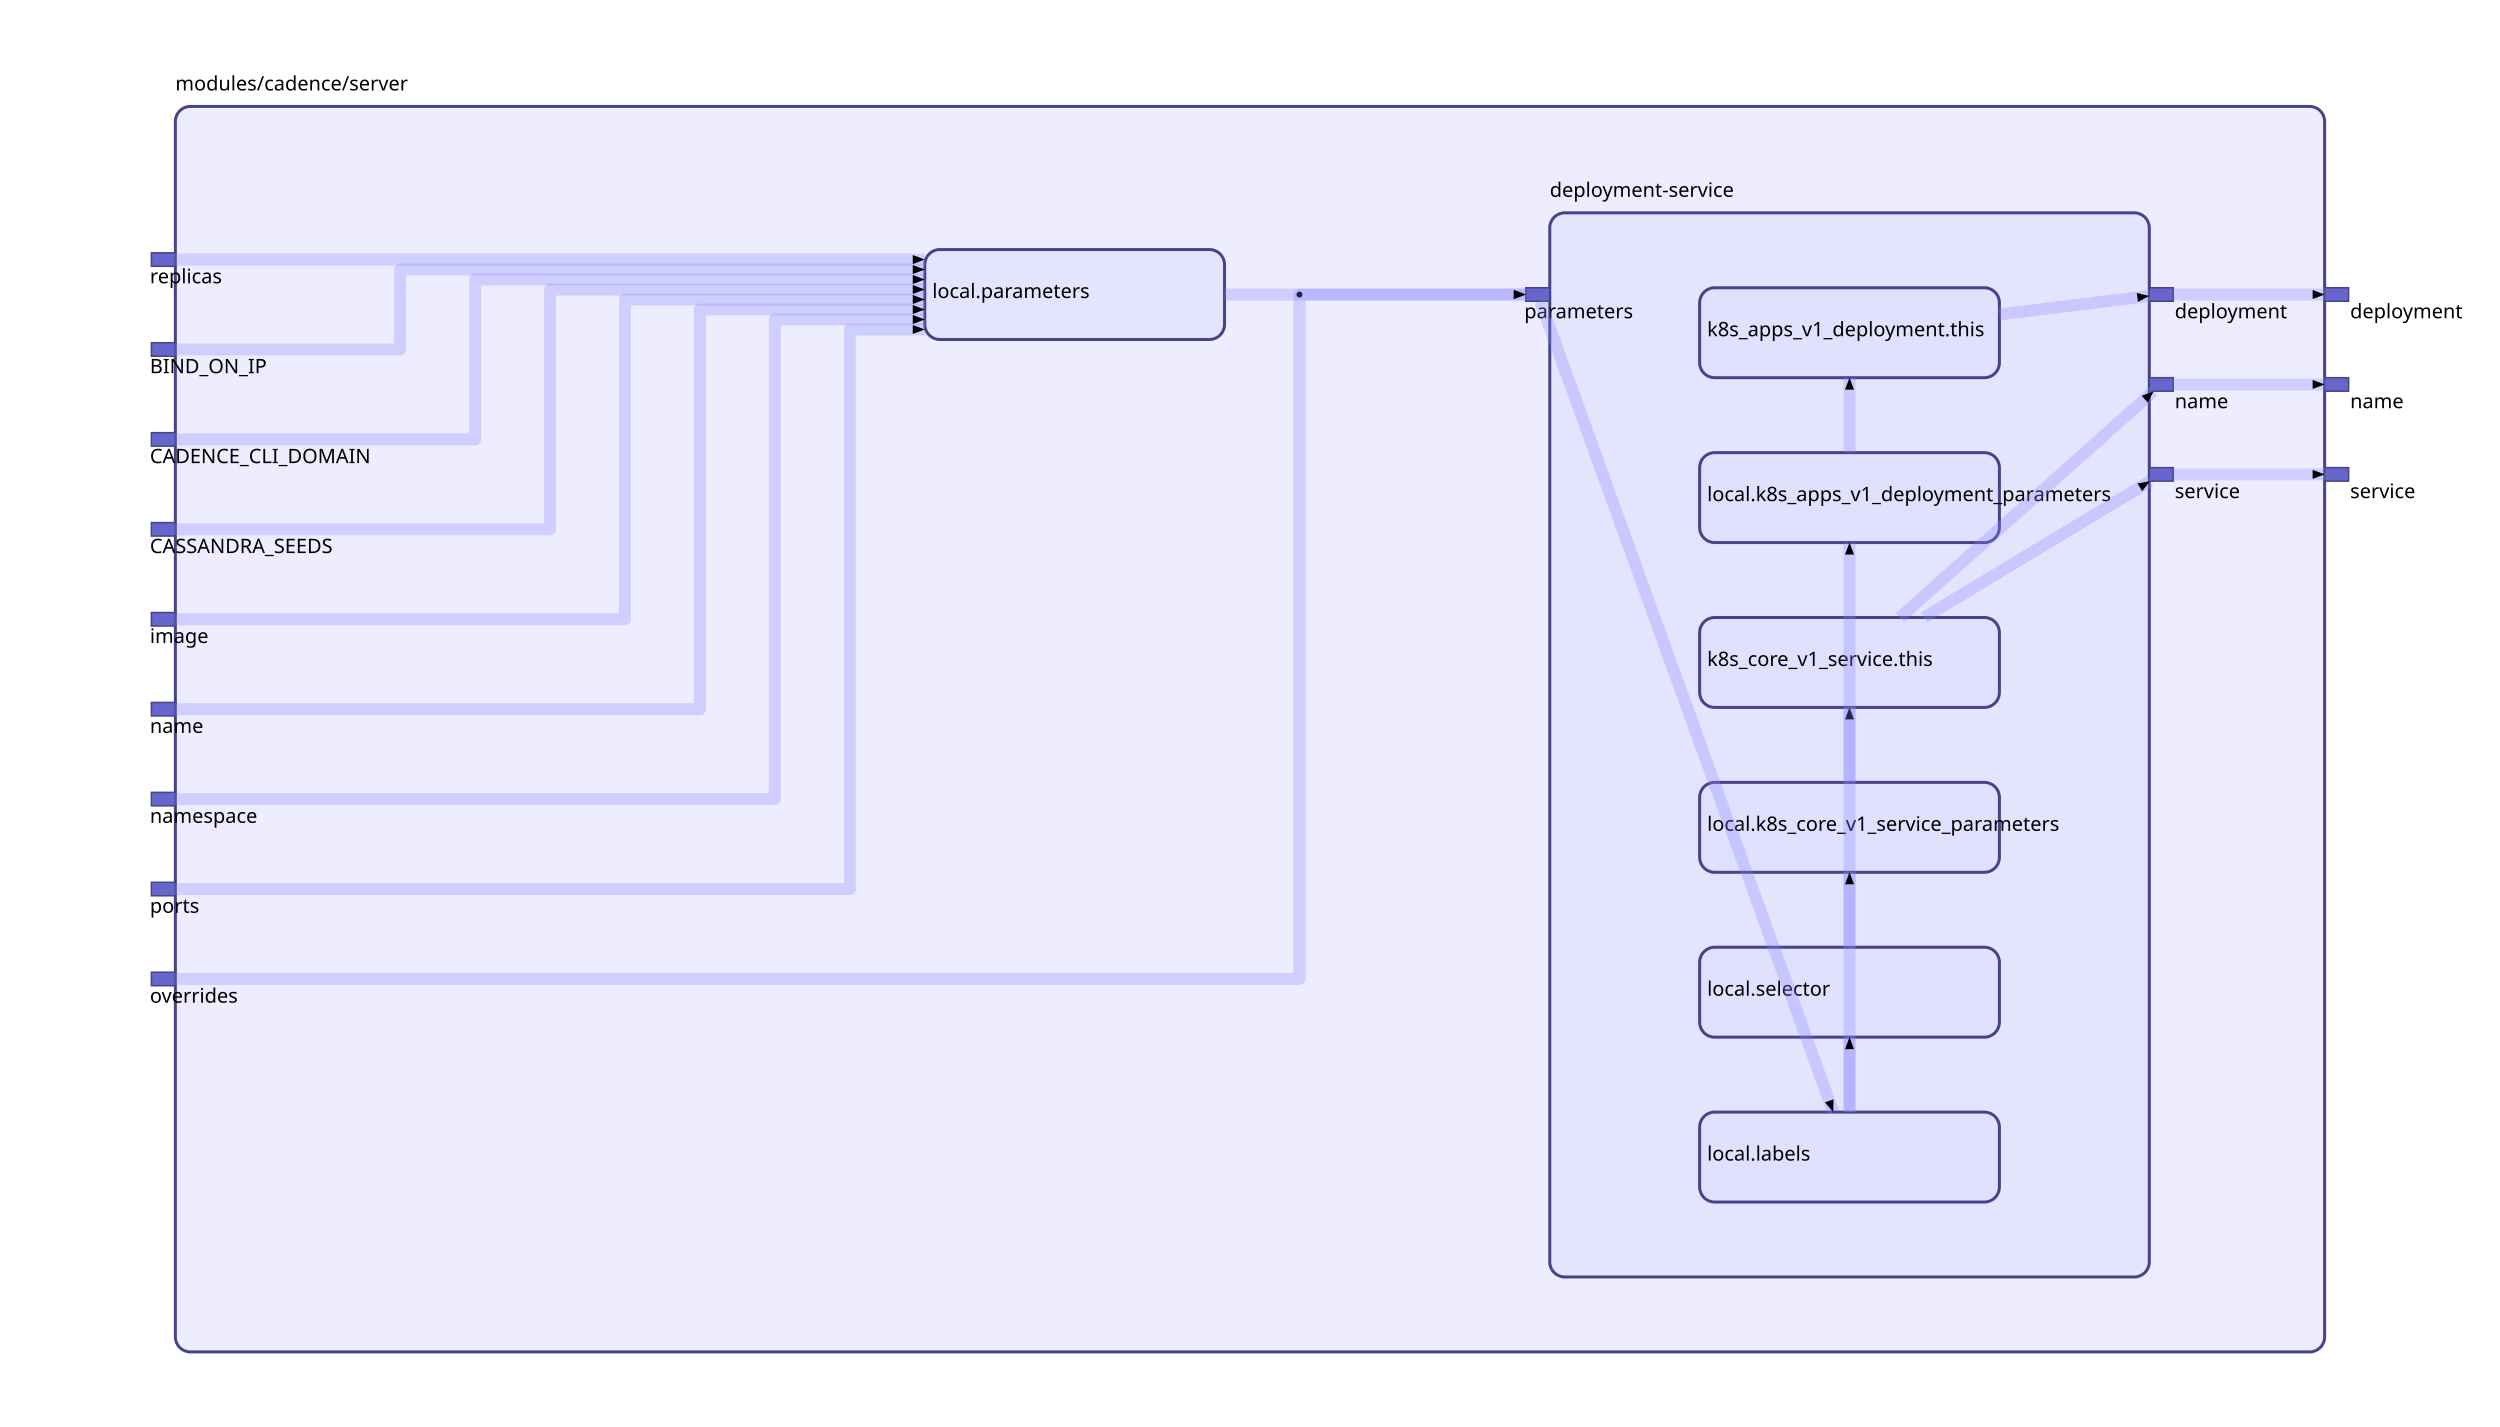
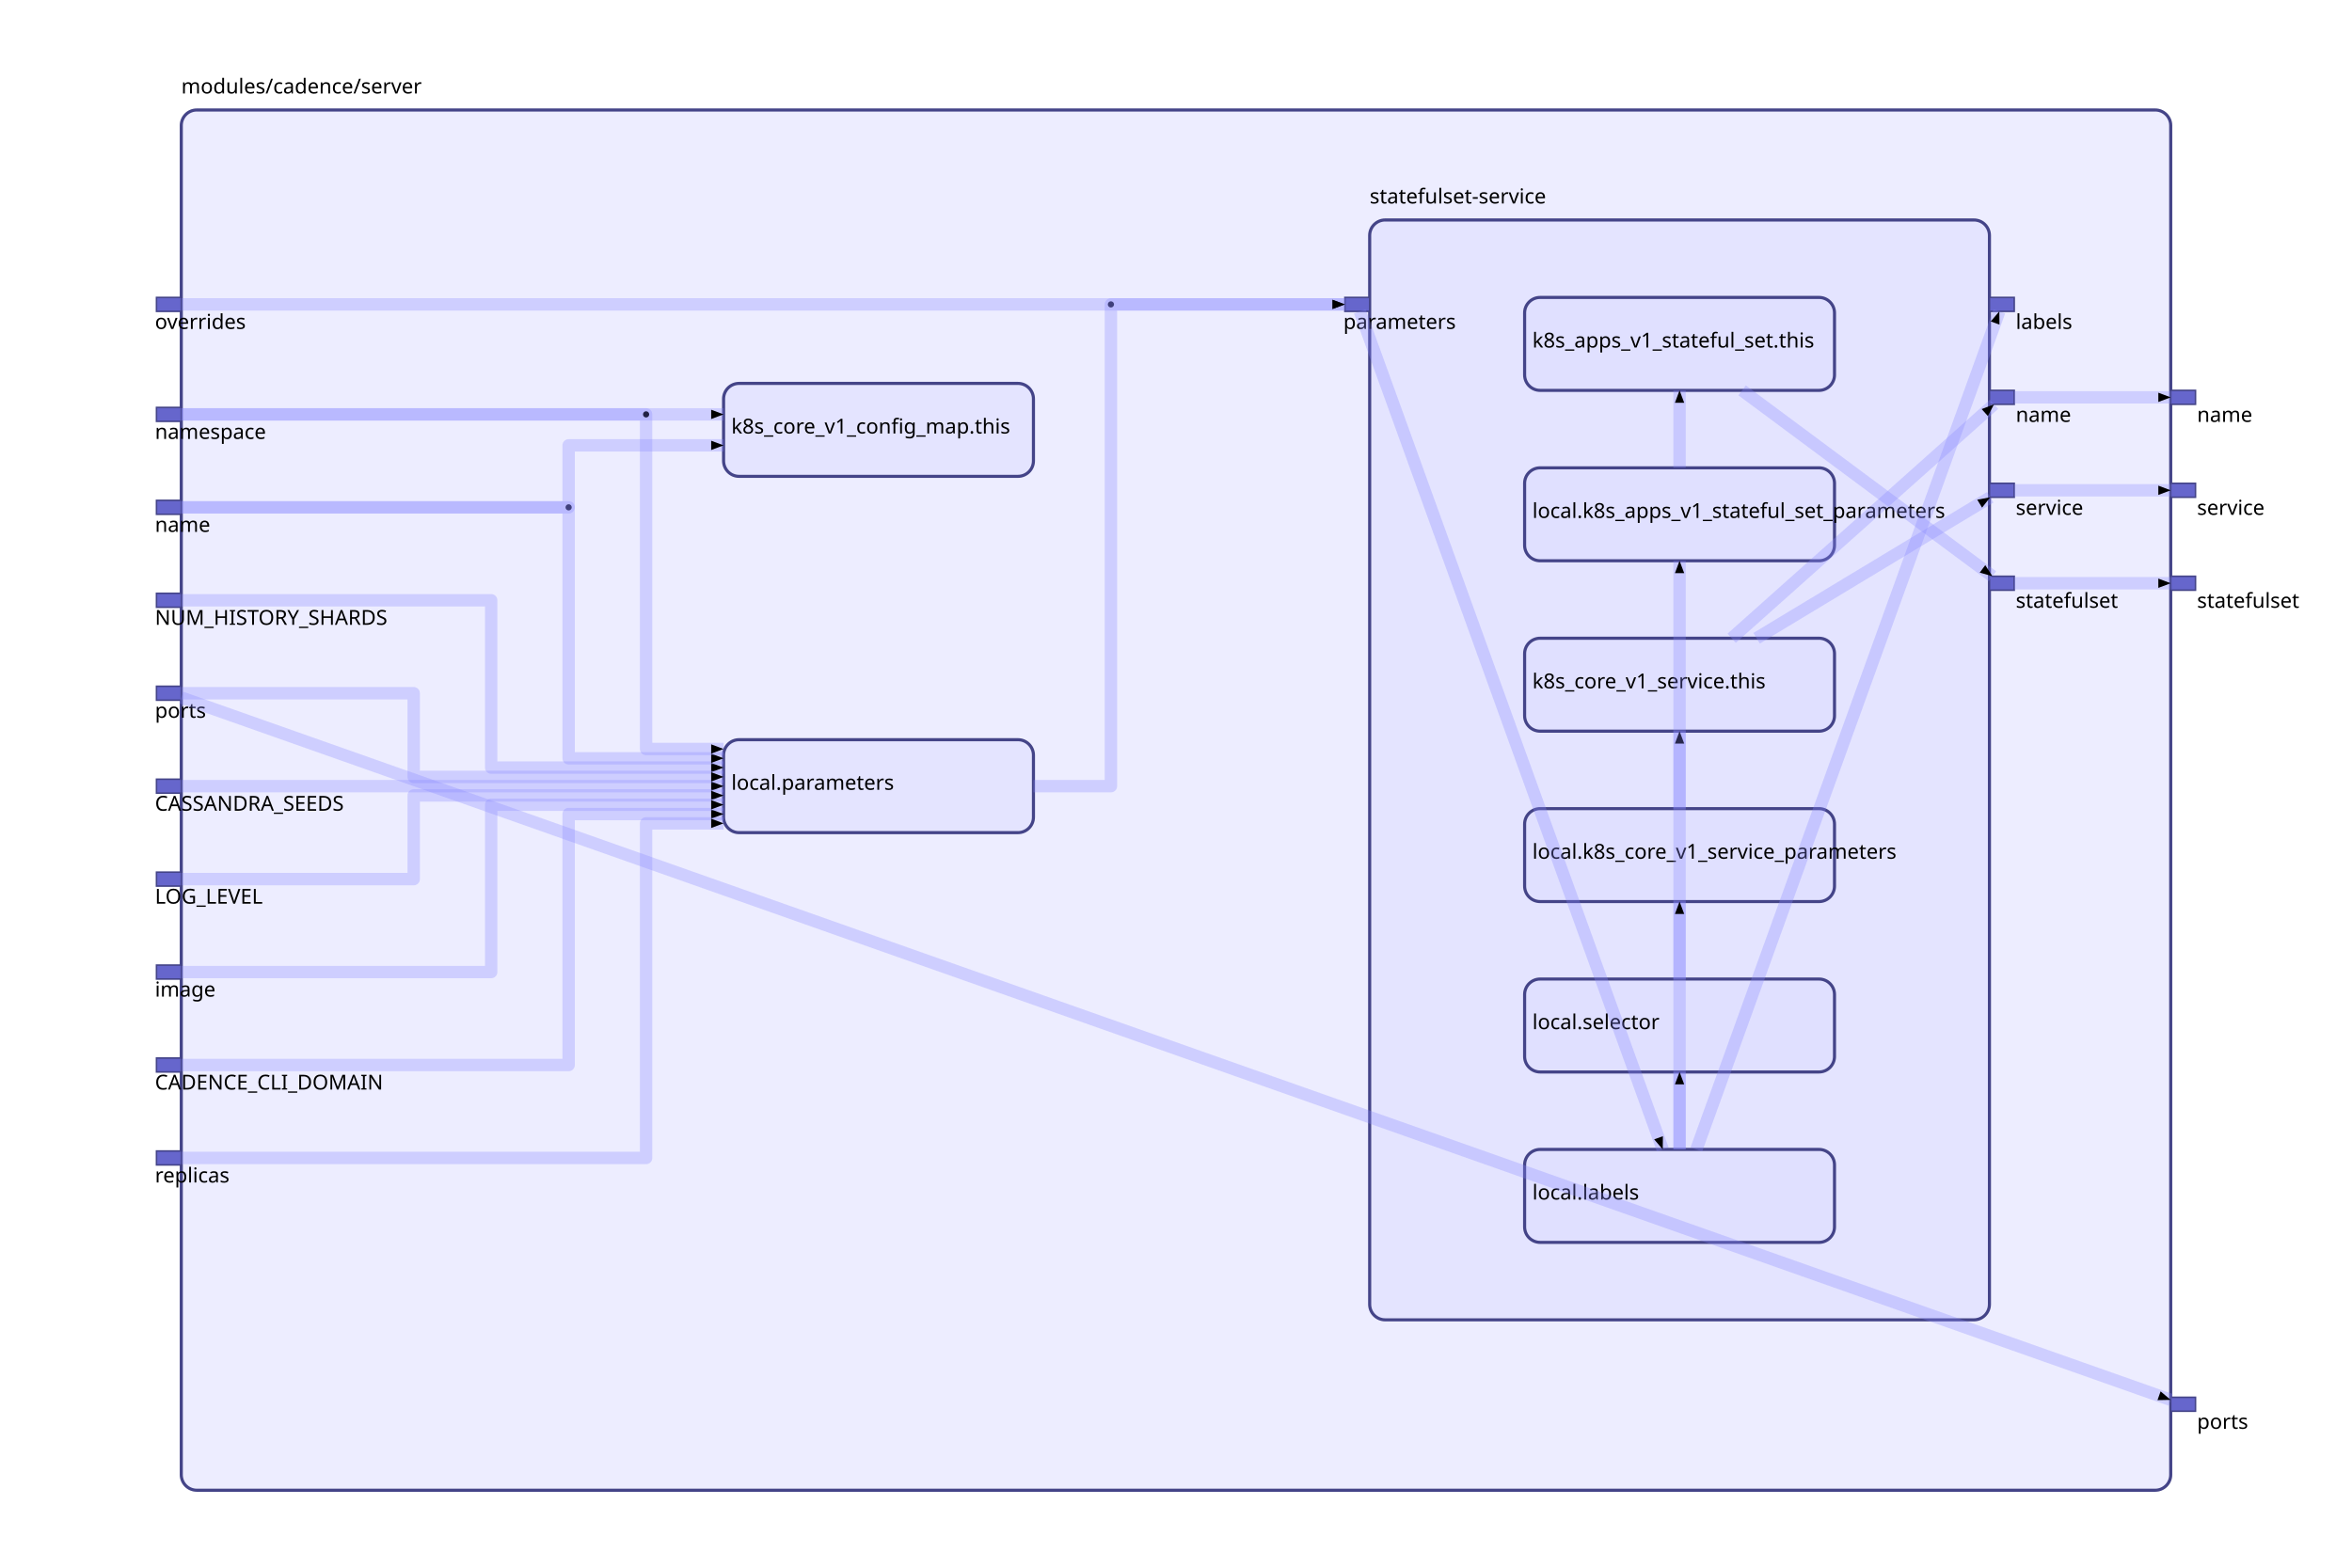
- <svg xmlns="http://www.w3.org/2000/svg" id="sprotty_1" class="sprotty-graph sprotty" tabindex="1002" viewBox="0 0 1668 952">
+ <svg xmlns="http://www.w3.org/2000/svg" id="sprotty_1" class="sprotty-graph sprotty" tabindex="1002" viewBox="0 0 1518 1012">
  <style>
.elknode {
    stroke: #448;
    stroke-width: 2;
    fill: #ddf;
    fill-opacity: 0.5;
}

.elkport {
    stroke: #448;
    stroke-width: 1;
    fill: #66c;
}

.elkedge {
    fill: none;
    stroke: #88f;
    stroke-width: 8;
    stroke-opacity: 0.3;
    pointer-events: stroke;
    stroke-linejoin: round;
}

.elkedge:hover {
    stroke: #448;
    stroke-width: 8;
    stroke-opacity: 1;
    stroke-dasharray: 16px;
    stroke-dashoffset: 32px;
    animation: stroke 0.5s linear infinite;
}

@keyframes stroke {
    to {
        stroke-dashoffset: 0;
    }
}

.elkedge.arrow {
    fill: #336;
}

.elklabel {
    stroke-width: 0;
    stroke: #000;
    fill: #000;
    font-family: sans-serif;
    font-size: 10pt;
    dominant-baseline: hanging;
}

.elklabel:hover {
    font-size: 24pt;
}

.elkjunction {
    stroke: none;
    fill: #224;
}

.selected &gt; rect {
    stroke-width: 3;
}

.mouseover {
    stroke: #88f;
}
/*
 * Copyright (C) 2017 TypeFox and others.
 *
 * Licensed under the Apache License, Version 2.0 (the "License"); you may not use this file except in compliance with the License.
 * You may obtain a copy of the License at http://www.apache.org/licenses/LICENSE-2.0
 */

.sprotty {
    padding: 0px;
    font-family: "Helvetica Neue", Helvetica, Arial, sans-serif;
}

.sprotty-hidden {
    display: block;
    position: absolute;
    width: 0px;
    height: 0px;
}

.sprotty-popup {
    font-family: "Helvetica Neue", Helvetica, Arial, sans-serif;
    position: absolute;
    background: white;
    border-radius: 5px;
    border: 1px solid;
    max-width: 400px;
    min-width: 100px;
}

.sprotty-popup &gt; div {
    margin: 10px;
}

.sprotty-popup-closed {
    display: none;
}
</style>
  <g transform="scale(1) translate(0,0)">
    <g id="sprotty_3" transform="translate(117, 71)" opacity="1">
-       <rect class="elknode" x="0" y="0" rx="10" width="1434" height="831" />
-       <g id="sprotty_5" transform="translate(500, 95.5)" opacity="1">
+       <rect class="elknode" x="0" y="0" rx="10" width="1284" height="891" />
+       <g id="sprotty_5" transform="translate(350, 176.5)" opacity="1">
        <rect class="elknode" x="0" y="0" rx="10" width="200" height="60" />
-         <text id="sprotty_6" class="elklabel" transform="translate(5, 22) translate(0, 0)" opacity="1">local.parameters</text>
-       </g>
-       <g id="sprotty_31" transform="translate(917, 71)" opacity="1">
+         <text id="sprotty_6" class="elklabel" transform="translate(5, 22) translate(0, 0)" opacity="1">k8s_core_v1_config_map.this</text>
+       </g>
+       <g id="sprotty_13" transform="translate(350, 406.5)" opacity="1">
+         <rect class="elknode" x="0" y="0" rx="10" width="200" height="60" />
+         <text id="sprotty_14" class="elklabel" transform="translate(5, 22) translate(0, 0)" opacity="1">local.parameters</text>
+       </g>
+       <g id="sprotty_38" transform="translate(767, 71)" opacity="1">
        <rect class="elknode" x="0" y="0" rx="10" width="400" height="710" />
-         <g id="sprotty_33" transform="translate(100, 50)" opacity="1">
-           <rect class="elknode" x="0" y="0" rx="10" width="200" height="60" />
-           <text id="sprotty_34" class="elklabel" transform="translate(5, 22) translate(0, 0)" opacity="1">k8s_apps_v1_deployment.this</text>
-         </g>
-         <g id="sprotty_35" transform="translate(100, 160)" opacity="1">
-           <rect class="elknode" x="0" y="0" rx="10" width="200" height="60" />
-           <text id="sprotty_36" class="elklabel" transform="translate(5, 22) translate(0, 0)" opacity="1">local.k8s_apps_v1_deployment_parameters</text>
-         </g>
-         <g id="sprotty_38" transform="translate(100, 270)" opacity="1">
-           <rect class="elknode" x="0" y="0" rx="10" width="200" height="60" />
-           <text id="sprotty_39" class="elklabel" transform="translate(5, 22) translate(0, 0)" opacity="1">k8s_core_v1_service.this</text>
-         </g>
-         <g id="sprotty_40" transform="translate(100, 380)" opacity="1">
-           <rect class="elknode" x="0" y="0" rx="10" width="200" height="60" />
-           <text id="sprotty_41" class="elklabel" transform="translate(5, 22) translate(0, 0)" opacity="1">local.k8s_core_v1_service_parameters</text>
-         </g>
-         <g id="sprotty_43" transform="translate(100, 490)" opacity="1">
-           <rect class="elknode" x="0" y="0" rx="10" width="200" height="60" />
-           <text id="sprotty_44" class="elklabel" transform="translate(5, 22) translate(0, 0)" opacity="1">local.selector</text>
-         </g>
-         <g id="sprotty_46" transform="translate(100, 600)" opacity="1">
-           <rect class="elknode" x="0" y="0" rx="10" width="200" height="60" />
-           <text id="sprotty_47" class="elklabel" transform="translate(5, 22) translate(0, 0)" opacity="1">local.labels</text>
-         </g>
-         <g id="sprotty_49" transform="translate(-16, 50)" opacity="1">
-           <rect class="elkport" x="0" y="0" width="16" height="9" />
-           <text id="sprotty_50" class="elklabel" transform="translate(-1, 10) translate(0, 0)" opacity="1">parameters</text>
-         </g>
-         <g id="sprotty_53" transform="translate(400, 50)" opacity="1">
-           <rect class="elkport" x="0" y="0" width="16" height="9" />
-           <text id="sprotty_54" class="elklabel" transform="translate(17, 10) translate(0, 0)" opacity="1">deployment</text>
-         </g>
-         <g id="sprotty_56" transform="translate(400, 110)" opacity="1">
-           <rect class="elkport" x="0" y="0" width="16" height="9" />
-           <text id="sprotty_57" class="elklabel" transform="translate(17, 10) translate(0, 0)" opacity="1">name</text>
-         </g>
-         <g id="sprotty_59" transform="translate(400, 170)" opacity="1">
-           <rect class="elkport" x="0" y="0" width="16" height="9" />
-           <text id="sprotty_60" class="elklabel" transform="translate(17, 10) translate(0, 0)" opacity="1">service</text>
-         </g>
-         <text id="sprotty_32" class="elklabel" transform="translate(0, -21) translate(0, 0)" opacity="1">deployment-service</text>
-       </g>
-       <g id="sprotty_7" transform="translate(-16, 157.6667)" opacity="1">
-         <rect class="elkport" x="0" y="0" width="16" height="9" />
-         <text id="sprotty_8" class="elklabel" transform="translate(-1, 10) translate(0, 0)" opacity="1">BIND_ON_IP</text>
-       </g>
-       <g id="sprotty_10" transform="translate(-16, 217.6667)" opacity="1">
-         <rect class="elkport" x="0" y="0" width="16" height="9" />
-         <text id="sprotty_11" class="elklabel" transform="translate(-1, 10) translate(0, 0)" opacity="1">CADENCE_CLI_DOMAIN</text>
-       </g>
-       <g id="sprotty_13" transform="translate(-16, 277.6667)" opacity="1">
-         <rect class="elkport" x="0" y="0" width="16" height="9" />
-         <text id="sprotty_14" class="elklabel" transform="translate(-1, 10) translate(0, 0)" opacity="1">CASSANDRA_SEEDS</text>
-       </g>
-       <g id="sprotty_16" transform="translate(-16, 337.6667)" opacity="1">
-         <rect class="elkport" x="0" y="0" width="16" height="9" />
-         <text id="sprotty_17" class="elklabel" transform="translate(-1, 10) translate(0, 0)" opacity="1">image</text>
-       </g>
-       <g id="sprotty_19" transform="translate(-16, 397.6667)" opacity="1">
-         <rect class="elkport" x="0" y="0" width="16" height="9" />
-         <text id="sprotty_20" class="elklabel" transform="translate(-1, 10) translate(0, 0)" opacity="1">name</text>
-       </g>
-       <g id="sprotty_22" transform="translate(-16, 457.6667)" opacity="1">
-         <rect class="elkport" x="0" y="0" width="16" height="9" />
-         <text id="sprotty_23" class="elklabel" transform="translate(-1, 10) translate(0, 0)" opacity="1">namespace</text>
-       </g>
-       <g id="sprotty_25" transform="translate(-16, 517.6667)" opacity="1">
-         <rect class="elkport" x="0" y="0" width="16" height="9" />
-         <text id="sprotty_26" class="elklabel" transform="translate(-1, 10) translate(0, 0)" opacity="1">ports</text>
-       </g>
-       <g id="sprotty_28" transform="translate(-16, 97.66667)" opacity="1">
-         <rect class="elkport" x="0" y="0" width="16" height="9" />
-         <text id="sprotty_29" class="elklabel" transform="translate(-1, 10) translate(0, 0)" opacity="1">replicas</text>
-       </g>
-       <g id="sprotty_63" transform="translate(-16, 577.6667)" opacity="1">
-         <rect class="elkport" x="0" y="0" width="16" height="9" />
-         <text id="sprotty_64" class="elklabel" transform="translate(-1, 10) translate(0, 0)" opacity="1">overrides</text>
-       </g>
-       <g id="sprotty_66" transform="translate(1434, 121)" opacity="1">
-         <rect class="elkport" x="0" y="0" width="16" height="9" />
-         <text id="sprotty_67" class="elklabel" transform="translate(17, 10) translate(0, 0)" opacity="1">deployment</text>
-       </g>
-       <g id="sprotty_69" transform="translate(1434, 181)" opacity="1">
-         <rect class="elkport" x="0" y="0" width="16" height="9" />
-         <text id="sprotty_70" class="elklabel" transform="translate(17, 10) translate(0, 0)" opacity="1">name</text>
-       </g>
-       <g id="sprotty_72" transform="translate(1434, 241)" opacity="1">
-         <rect class="elkport" x="0" y="0" width="16" height="9" />
-         <text id="sprotty_73" class="elklabel" transform="translate(17, 10) translate(0, 0)" opacity="1">service</text>
+         <g id="sprotty_40" transform="translate(100, 50)" opacity="1">
+           <rect class="elknode" x="0" y="0" rx="10" width="200" height="60" />
+           <text id="sprotty_41" class="elklabel" transform="translate(5, 22) translate(0, 0)" opacity="1">k8s_apps_v1_stateful_set.this</text>
+         </g>
+         <g id="sprotty_42" transform="translate(100, 160)" opacity="1">
+           <rect class="elknode" x="0" y="0" rx="10" width="200" height="60" />
+           <text id="sprotty_43" class="elklabel" transform="translate(5, 22) translate(0, 0)" opacity="1">local.k8s_apps_v1_stateful_set_parameters</text>
+         </g>
+         <g id="sprotty_45" transform="translate(100, 270)" opacity="1">
+           <rect class="elknode" x="0" y="0" rx="10" width="200" height="60" />
+           <text id="sprotty_46" class="elklabel" transform="translate(5, 22) translate(0, 0)" opacity="1">k8s_core_v1_service.this</text>
+         </g>
+         <g id="sprotty_47" transform="translate(100, 380)" opacity="1">
+           <rect class="elknode" x="0" y="0" rx="10" width="200" height="60" />
+           <text id="sprotty_48" class="elklabel" transform="translate(5, 22) translate(0, 0)" opacity="1">local.k8s_core_v1_service_parameters</text>
+         </g>
+         <g id="sprotty_50" transform="translate(100, 490)" opacity="1">
+           <rect class="elknode" x="0" y="0" rx="10" width="200" height="60" />
+           <text id="sprotty_51" class="elklabel" transform="translate(5, 22) translate(0, 0)" opacity="1">local.selector</text>
+         </g>
+         <g id="sprotty_53" transform="translate(100, 600)" opacity="1">
+           <rect class="elknode" x="0" y="0" rx="10" width="200" height="60" />
+           <text id="sprotty_54" class="elklabel" transform="translate(5, 22) translate(0, 0)" opacity="1">local.labels</text>
+         </g>
+         <g id="sprotty_56" transform="translate(-16, 50)" opacity="1">
+           <rect class="elkport" x="0" y="0" width="16" height="9" />
+           <text id="sprotty_57" class="elklabel" transform="translate(-1, 10) translate(0, 0)" opacity="1">parameters</text>
+         </g>
+         <g id="sprotty_60" transform="translate(400, 50)" opacity="1">
+           <rect class="elkport" x="0" y="0" width="16" height="9" />
+           <text id="sprotty_61" class="elklabel" transform="translate(17, 10) translate(0, 0)" opacity="1">labels</text>
+         </g>
+         <g id="sprotty_63" transform="translate(400, 110)" opacity="1">
+           <rect class="elkport" x="0" y="0" width="16" height="9" />
+           <text id="sprotty_64" class="elklabel" transform="translate(17, 10) translate(0, 0)" opacity="1">name</text>
+         </g>
+         <g id="sprotty_66" transform="translate(400, 170)" opacity="1">
+           <rect class="elkport" x="0" y="0" width="16" height="9" />
+           <text id="sprotty_67" class="elklabel" transform="translate(17, 10) translate(0, 0)" opacity="1">service</text>
+         </g>
+         <g id="sprotty_69" transform="translate(400, 230)" opacity="1">
+           <rect class="elkport" x="0" y="0" width="16" height="9" />
+           <text id="sprotty_70" class="elklabel" transform="translate(17, 10) translate(0, 0)" opacity="1">statefulset</text>
+         </g>
+         <text id="sprotty_39" class="elklabel" transform="translate(0, -21) translate(0, 0)" opacity="1">statefulset-service</text>
+       </g>
+       <g id="sprotty_7" transform="translate(-16, 252)" opacity="1">
+         <rect class="elkport" x="0" y="0" width="16" height="9" />
+         <text id="sprotty_8" class="elklabel" transform="translate(-1, 10) translate(0, 0)" opacity="1">name</text>
+       </g>
+       <g id="sprotty_10" transform="translate(-16, 192)" opacity="1">
+         <rect class="elkport" x="0" y="0" width="16" height="9" />
+         <text id="sprotty_11" class="elklabel" transform="translate(-1, 10) translate(0, 0)" opacity="1">namespace</text>
+       </g>
+       <g id="sprotty_15" transform="translate(-16, 612)" opacity="1">
+         <rect class="elkport" x="0" y="0" width="16" height="9" />
+         <text id="sprotty_16" class="elklabel" transform="translate(-1, 10) translate(0, 0)" opacity="1">CADENCE_CLI_DOMAIN</text>
+       </g>
+       <g id="sprotty_18" transform="translate(-16, 432)" opacity="1">
+         <rect class="elkport" x="0" y="0" width="16" height="9" />
+         <text id="sprotty_19" class="elklabel" transform="translate(-1, 10) translate(0, 0)" opacity="1">CASSANDRA_SEEDS</text>
+       </g>
+       <g id="sprotty_21" transform="translate(-16, 492)" opacity="1">
+         <rect class="elkport" x="0" y="0" width="16" height="9" />
+         <text id="sprotty_22" class="elklabel" transform="translate(-1, 10) translate(0, 0)" opacity="1">LOG_LEVEL</text>
+       </g>
+       <g id="sprotty_24" transform="translate(-16, 312)" opacity="1">
+         <rect class="elkport" x="0" y="0" width="16" height="9" />
+         <text id="sprotty_25" class="elklabel" transform="translate(-1, 10) translate(0, 0)" opacity="1">NUM_HISTORY_SHARDS</text>
+       </g>
+       <g id="sprotty_27" transform="translate(-16, 552)" opacity="1">
+         <rect class="elkport" x="0" y="0" width="16" height="9" />
+         <text id="sprotty_28" class="elklabel" transform="translate(-1, 10) translate(0, 0)" opacity="1">image</text>
+       </g>
+       <g id="sprotty_32" transform="translate(-16, 372)" opacity="1">
+         <rect class="elkport" x="0" y="0" width="16" height="9" />
+         <text id="sprotty_33" class="elklabel" transform="translate(-1, 10) translate(0, 0)" opacity="1">ports</text>
+       </g>
+       <g id="sprotty_35" transform="translate(-16, 672)" opacity="1">
+         <rect class="elkport" x="0" y="0" width="16" height="9" />
+         <text id="sprotty_36" class="elklabel" transform="translate(-1, 10) translate(0, 0)" opacity="1">replicas</text>
+       </g>
+       <g id="sprotty_73" transform="translate(-16, 121)" opacity="1">
+         <rect class="elkport" x="0" y="0" width="16" height="9" />
+         <text id="sprotty_74" class="elklabel" transform="translate(-1, 10) translate(0, 0)" opacity="1">overrides</text>
+       </g>
+       <g id="sprotty_76" transform="translate(1284, 181)" opacity="1">
+         <rect class="elkport" x="0" y="0" width="16" height="9" />
+         <text id="sprotty_77" class="elklabel" transform="translate(17, 10) translate(0, 0)" opacity="1">name</text>
+       </g>
+       <g id="sprotty_79" transform="translate(1284, 831)" opacity="1">
+         <rect class="elkport" x="0" y="0" width="16" height="9" />
+         <text id="sprotty_80" class="elklabel" transform="translate(17, 10) translate(0, 0)" opacity="1">ports</text>
+       </g>
+       <g id="sprotty_82" transform="translate(1284, 241)" opacity="1">
+         <rect class="elkport" x="0" y="0" width="16" height="9" />
+         <text id="sprotty_83" class="elklabel" transform="translate(17, 10) translate(0, 0)" opacity="1">service</text>
+       </g>
+       <g id="sprotty_85" transform="translate(1284, 301)" opacity="1">
+         <rect class="elkport" x="0" y="0" width="16" height="9" />
+         <text id="sprotty_86" class="elklabel" transform="translate(17, 10) translate(0, 0)" opacity="1">statefulset</text>
      </g>
      <text id="sprotty_4" class="elklabel" transform="translate(0, -21) translate(0, 0)" opacity="1">modules/cadence/server</text>
      <g id="sprotty_9" class="sprotty-edge" opacity="1">
-         <path class="elkedge" d="M 0,162.167 L 150,162.167 L 150,108.833 L 500,108.833" />
-         <path class="edge arrow" d="M 0,0 L 8,-3 L 8,3 Z" transform="rotate(180 500 108.8333) translate(500 108.8333)" />
+         <path class="elkedge" d="M 0,256.5 L 250,256.5 L 250,216.5 L 350,216.5" />
+         <path class="edge arrow" d="M 0,0 L 8,-3 L 8,3 Z" transform="rotate(180 350 216.5) translate(350 216.5)" />
+         <g id="sprotty_9_j0" transform="translate(250, 256.5)" opacity="1">
+           <circle class="elkjunction" r="2" />
+         </g>
      </g>
      <g id="sprotty_12" class="sprotty-edge" opacity="1">
-         <path class="elkedge" d="M 0,222.167 L 200,222.167 L 200,115.5 L 500,115.5" />
-         <path class="edge arrow" d="M 0,0 L 8,-3 L 8,3 Z" transform="rotate(180 500 115.5) translate(500 115.5)" />
-       </g>
-       <g id="sprotty_15" class="sprotty-edge" opacity="1">
-         <path class="elkedge" d="M 0,282.167 L 250,282.167 L 250,122.167 L 500,122.167" />
-         <path class="edge arrow" d="M 0,0 L 8,-3 L 8,3 Z" transform="rotate(180 500 122.1667) translate(500 122.1667)" />
-       </g>
-       <g id="sprotty_18" class="sprotty-edge" opacity="1">
-         <path class="elkedge" d="M 0,342.167 L 300,342.167 L 300,128.833 L 500,128.833" />
-         <path class="edge arrow" d="M 0,0 L 8,-3 L 8,3 Z" transform="rotate(180 500 128.8333) translate(500 128.8333)" />
-       </g>
-       <g id="sprotty_21" class="sprotty-edge" opacity="1">
-         <path class="elkedge" d="M 0,402.167 L 350,402.167 L 350,135.5 L 500,135.5" />
-         <path class="edge arrow" d="M 0,0 L 8,-3 L 8,3 Z" transform="rotate(180 500 135.5) translate(500 135.5)" />
-       </g>
-       <g id="sprotty_24" class="sprotty-edge" opacity="1">
-         <path class="elkedge" d="M 0,462.167 L 400,462.167 L 400,142.167 L 500,142.167" />
-         <path class="edge arrow" d="M 0,0 L 8,-3 L 8,3 Z" transform="rotate(180 500 142.1667) translate(500 142.1667)" />
-       </g>
-       <g id="sprotty_27" class="sprotty-edge" opacity="1">
-         <path class="elkedge" d="M 0,522.167 L 450,522.167 L 450,148.833 L 500,148.833" />
-         <path class="edge arrow" d="M 0,0 L 8,-3 L 8,3 Z" transform="rotate(180 500 148.8333) translate(500 148.8333)" />
+         <path class="elkedge" d="M 0,196.5 L 350,196.5" />
+         <path class="edge arrow" d="M 0,0 L 8,-3 L 8,3 Z" transform="rotate(180 350 196.5) translate(350 196.5)" />
+       </g>
+       <g id="sprotty_17" class="sprotty-edge" opacity="1">
+         <path class="elkedge" d="M 0,616.5 L 250,616.5 L 250,454.5 L 350,454.5" />
+         <path class="edge arrow" d="M 0,0 L 8,-3 L 8,3 Z" transform="rotate(180 350 454.5) translate(350 454.5)" />
+       </g>
+       <g id="sprotty_20" class="sprotty-edge" opacity="1">
+         <path class="elkedge" d="M 0,436.5 L 350,436.5" />
+         <path class="edge arrow" d="M 0,0 L 8,-3 L 8,3 Z" transform="rotate(180 350 436.5) translate(350 436.5)" />
+       </g>
+       <g id="sprotty_23" class="sprotty-edge" opacity="1">
+         <path class="elkedge" d="M 0,496.5 L 150,496.5 L 150,442.5 L 350,442.5" />
+         <path class="edge arrow" d="M 0,0 L 8,-3 L 8,3 Z" transform="rotate(180 350 442.5) translate(350 442.5)" />
+       </g>
+       <g id="sprotty_26" class="sprotty-edge" opacity="1">
+         <path class="elkedge" d="M 0,316.5 L 200,316.5 L 200,424.5 L 350,424.5" />
+         <path class="edge arrow" d="M 0,0 L 8,-3 L 8,3 Z" transform="rotate(180 350 424.5) translate(350 424.5)" />
+       </g>
+       <g id="sprotty_29" class="sprotty-edge" opacity="1">
+         <path class="elkedge" d="M 0,556.5 L 200,556.5 L 200,448.5 L 350,448.5" />
+         <path class="edge arrow" d="M 0,0 L 8,-3 L 8,3 Z" transform="rotate(180 350 448.5) translate(350 448.5)" />
      </g>
      <g id="sprotty_30" class="sprotty-edge" opacity="1">
-         <path class="elkedge" d="M 0,102.167 L 500,102.167" />
-         <path class="edge arrow" d="M 0,0 L 8,-3 L 8,3 Z" transform="rotate(180 500 102.1667) translate(500 102.1667)" />
+         <path class="elkedge" d="M 0,256.5 L 250,256.5 L 250,418.5 L 350,418.5" />
+         <path class="edge arrow" d="M 0,0 L 8,-3 L 8,3 Z" transform="rotate(180 350 418.5) translate(350 418.5)" />
+       </g>
+       <g id="sprotty_31" class="sprotty-edge" opacity="1">
+         <path class="elkedge" d="M 0,196.5 L 300,196.5 L 300,412.5 L 350,412.5" />
+         <path class="edge arrow" d="M 0,0 L 8,-3 L 8,3 Z" transform="rotate(180 350 412.5) translate(350 412.5)" />
+         <g id="sprotty_31_j0" transform="translate(300, 196.5)" opacity="1">
+           <circle class="elkjunction" r="2" />
+         </g>
+       </g>
+       <g id="sprotty_34" class="sprotty-edge" opacity="1">
+         <path class="elkedge" d="M 0,376.5 L 150,376.5 L 150,430.5 L 350,430.5" />
+         <path class="edge arrow" d="M 0,0 L 8,-3 L 8,3 Z" transform="rotate(180 350 430.5) translate(350 430.5)" />
      </g>
      <g id="sprotty_37" class="sprotty-edge" opacity="1">
-         <path class="elkedge" d="M 1117,231 L 1117,181" />
-         <path class="edge arrow" d="M 0,0 L 8,-3 L 8,3 Z" transform="rotate(90 1117 181) translate(1117 181)" />
-       </g>
-       <g id="sprotty_42" class="sprotty-edge" opacity="1">
-         <path class="elkedge" d="M 1117,451 L 1117,401" />
-         <path class="edge arrow" d="M 0,0 L 8,-3 L 8,3 Z" transform="rotate(90 1117 401) translate(1117 401)" />
-       </g>
-       <g id="sprotty_45" class="sprotty-edge" opacity="1">
-         <path class="elkedge" d="M 1117,561 L 1117,291" />
-         <path class="edge arrow" d="M 0,0 L 8,-3 L 8,3 Z" transform="rotate(90 1117 291) translate(1117 291)" />
-       </g>
-       <g id="sprotty_48" class="sprotty-edge" opacity="1">
-         <path class="elkedge" d="M 1117,671 L 1117,511" />
-         <path class="edge arrow" d="M 0,0 L 8,-3 L 8,3 Z" transform="rotate(90 1117 511) translate(1117 511)" />
-       </g>
-       <g id="sprotty_51" class="sprotty-edge" opacity="1">
-         <path class="elkedge" d="M 910.626,130 L 1106.157,671" />
-         <path class="edge arrow" d="M 0,0 L 8,-3 L 8,3 Z" transform="rotate(-109.8711 1106.157 671) translate(1106.157 671)" />
+         <path class="elkedge" d="M 0,676.5 L 300,676.5 L 300,460.5 L 350,460.5" />
+         <path class="edge arrow" d="M 0,0 L 8,-3 L 8,3 Z" transform="rotate(180 350 460.5) translate(350 460.5)" />
+       </g>
+       <g id="sprotty_44" class="sprotty-edge" opacity="1">
+         <path class="elkedge" d="M 967,231 L 967,181" />
+         <path class="edge arrow" d="M 0,0 L 8,-3 L 8,3 Z" transform="rotate(90 967 181) translate(967 181)" />
+       </g>
+       <g id="sprotty_49" class="sprotty-edge" opacity="1">
+         <path class="elkedge" d="M 967,451 L 967,401" />
+         <path class="edge arrow" d="M 0,0 L 8,-3 L 8,3 Z" transform="rotate(90 967 401) translate(967 401)" />
      </g>
      <g id="sprotty_52" class="sprotty-edge" opacity="1">
-         <path class="elkedge" d="M 1117,671 L 1117,621" />
-         <path class="edge arrow" d="M 0,0 L 8,-3 L 8,3 Z" transform="rotate(90 1117 621) translate(1117 621)" />
+         <path class="elkedge" d="M 967,561 L 967,291" />
+         <path class="edge arrow" d="M 0,0 L 8,-3 L 8,3 Z" transform="rotate(90 967 291) translate(967 291)" />
      </g>
      <g id="sprotty_55" class="sprotty-edge" opacity="1">
-         <path class="elkedge" d="M 1217,138.74 L 1317,126.481" />
-         <path class="edge arrow" d="M 0,0 L 8,-3 L 8,3 Z" transform="rotate(173.0106 1317 126.4808) translate(1317 126.4808)" />
+         <path class="elkedge" d="M 967,671 L 967,511" />
+         <path class="edge arrow" d="M 0,0 L 8,-3 L 8,3 Z" transform="rotate(90 967 511) translate(967 511)" />
      </g>
      <g id="sprotty_58" class="sprotty-edge" opacity="1">
-         <path class="elkedge" d="M 1150.639,341 L 1319.954,190" />
-         <path class="edge arrow" d="M 0,0 L 8,-3 L 8,3 Z" transform="rotate(138.2726 1319.954 190) translate(1319.954 190)" />
-       </g>
-       <g id="sprotty_61" class="sprotty-edge" opacity="1">
-         <path class="elkedge" d="M 1166.721,341 L 1317.542,250" />
-         <path class="edge arrow" d="M 0,0 L 8,-3 L 8,3 Z" transform="rotate(148.8947 1317.542 250) translate(1317.542 250)" />
+         <path class="elkedge" d="M 760.626,130 L 956.157,671" />
+         <path class="edge arrow" d="M 0,0 L 8,-3 L 8,3 Z" transform="rotate(-109.8711 956.1573 671) translate(956.1573 671)" />
+       </g>
+       <g id="sprotty_59" class="sprotty-edge" opacity="1">
+         <path class="elkedge" d="M 967,671 L 967,621" />
+         <path class="edge arrow" d="M 0,0 L 8,-3 L 8,3 Z" transform="rotate(90 967 621) translate(967 621)" />
      </g>
      <g id="sprotty_62" class="sprotty-edge" opacity="1">
-         <path class="elkedge" d="M 700,125.5 L 901,125.5" />
-         <path class="edge arrow" d="M 0,0 L 8,-3 L 8,3 Z" transform="rotate(180 901 125.5) translate(901 125.5)" />
+         <path class="elkedge" d="M 977.843,671 L 1173.374,130" />
+         <path class="edge arrow" d="M 0,0 L 8,-3 L 8,3 Z" transform="rotate(109.8711 1173.374 130) translate(1173.374 130)" />
      </g>
      <g id="sprotty_65" class="sprotty-edge" opacity="1">
-         <path class="elkedge" d="M 0,582.167 L 750,582.167 L 750,125.5 L 901,125.5" />
-         <path class="edge arrow" d="M 0,0 L 8,-3 L 8,3 Z" transform="rotate(180 901 125.5) translate(901 125.5)" />
-         <g id="sprotty_65_j0" transform="translate(750, 125.5)" opacity="1">
+         <path class="elkedge" d="M 1000.639,341 L 1169.954,190" />
+         <path class="edge arrow" d="M 0,0 L 8,-3 L 8,3 Z" transform="rotate(138.2726 1169.954 190) translate(1169.954 190)" />
+       </g>
+       <g id="sprotty_68" class="sprotty-edge" opacity="1">
+         <path class="elkedge" d="M 1016.721,341 L 1167.542,250" />
+         <path class="edge arrow" d="M 0,0 L 8,-3 L 8,3 Z" transform="rotate(148.8947 1167.542 250) translate(1167.542 250)" />
+       </g>
+       <g id="sprotty_71" class="sprotty-edge" opacity="1">
+         <path class="elkedge" d="M 1007.388,181 L 1168.942,301" />
+         <path class="edge arrow" d="M 0,0 L 8,-3 L 8,3 Z" transform="rotate(-143.3955 1168.942 301) translate(1168.942 301)" />
+       </g>
+       <g id="sprotty_72" class="sprotty-edge" opacity="1">
+         <path class="elkedge" d="M 550,436.5 L 600,436.5 L 600,125.5 L 751,125.5" />
+         <path class="edge arrow" d="M 0,0 L 8,-3 L 8,3 Z" transform="rotate(180 751 125.5) translate(751 125.5)" />
+         <g id="sprotty_72_j0" transform="translate(600, 125.5)" opacity="1">
          <circle class="elkjunction" r="2" />
        </g>
      </g>
-       <g id="sprotty_68" class="sprotty-edge" opacity="1">
-         <path class="elkedge" d="M 1333,125.5 L 1434,125.5" />
-         <path class="edge arrow" d="M 0,0 L 8,-3 L 8,3 Z" transform="rotate(180 1434 125.5) translate(1434 125.5)" />
-       </g>
-       <g id="sprotty_71" class="sprotty-edge" opacity="1">
-         <path class="elkedge" d="M 1333,185.5 L 1434,185.5" />
-         <path class="edge arrow" d="M 0,0 L 8,-3 L 8,3 Z" transform="rotate(180 1434 185.5) translate(1434 185.5)" />
-       </g>
-       <g id="sprotty_74" class="sprotty-edge" opacity="1">
-         <path class="elkedge" d="M 1333,245.5 L 1434,245.5" />
-         <path class="edge arrow" d="M 0,0 L 8,-3 L 8,3 Z" transform="rotate(180 1434 245.5) translate(1434 245.5)" />
+       <g id="sprotty_75" class="sprotty-edge" opacity="1">
+         <path class="elkedge" d="M 0,125.5 L 751,125.5" />
+         <path class="edge arrow" d="M 0,0 L 8,-3 L 8,3 Z" transform="rotate(180 751 125.5) translate(751 125.5)" />
+       </g>
+       <g id="sprotty_78" class="sprotty-edge" opacity="1">
+         <path class="elkedge" d="M 1183,185.5 L 1284,185.5" />
+         <path class="edge arrow" d="M 0,0 L 8,-3 L 8,3 Z" transform="rotate(180 1284 185.5) translate(1284 185.5)" />
+       </g>
+       <g id="sprotty_81" class="sprotty-edge" opacity="1">
+         <path class="elkedge" d="M 0,379.325 L 1284,832.675" />
+         <path class="edge arrow" d="M 0,0 L 8,-3 L 8,3 Z" transform="rotate(-160.553 1284 832.6754) translate(1284 832.6754)" />
+       </g>
+       <g id="sprotty_84" class="sprotty-edge" opacity="1">
+         <path class="elkedge" d="M 1183,245.5 L 1284,245.5" />
+         <path class="edge arrow" d="M 0,0 L 8,-3 L 8,3 Z" transform="rotate(180 1284 245.5) translate(1284 245.5)" />
+       </g>
+       <g id="sprotty_87" class="sprotty-edge" opacity="1">
+         <path class="elkedge" d="M 1183,305.5 L 1284,305.5" />
+         <path class="edge arrow" d="M 0,0 L 8,-3 L 8,3 Z" transform="rotate(180 1284 305.5) translate(1284 305.5)" />
      </g>
    </g>
  </g>
</svg>
